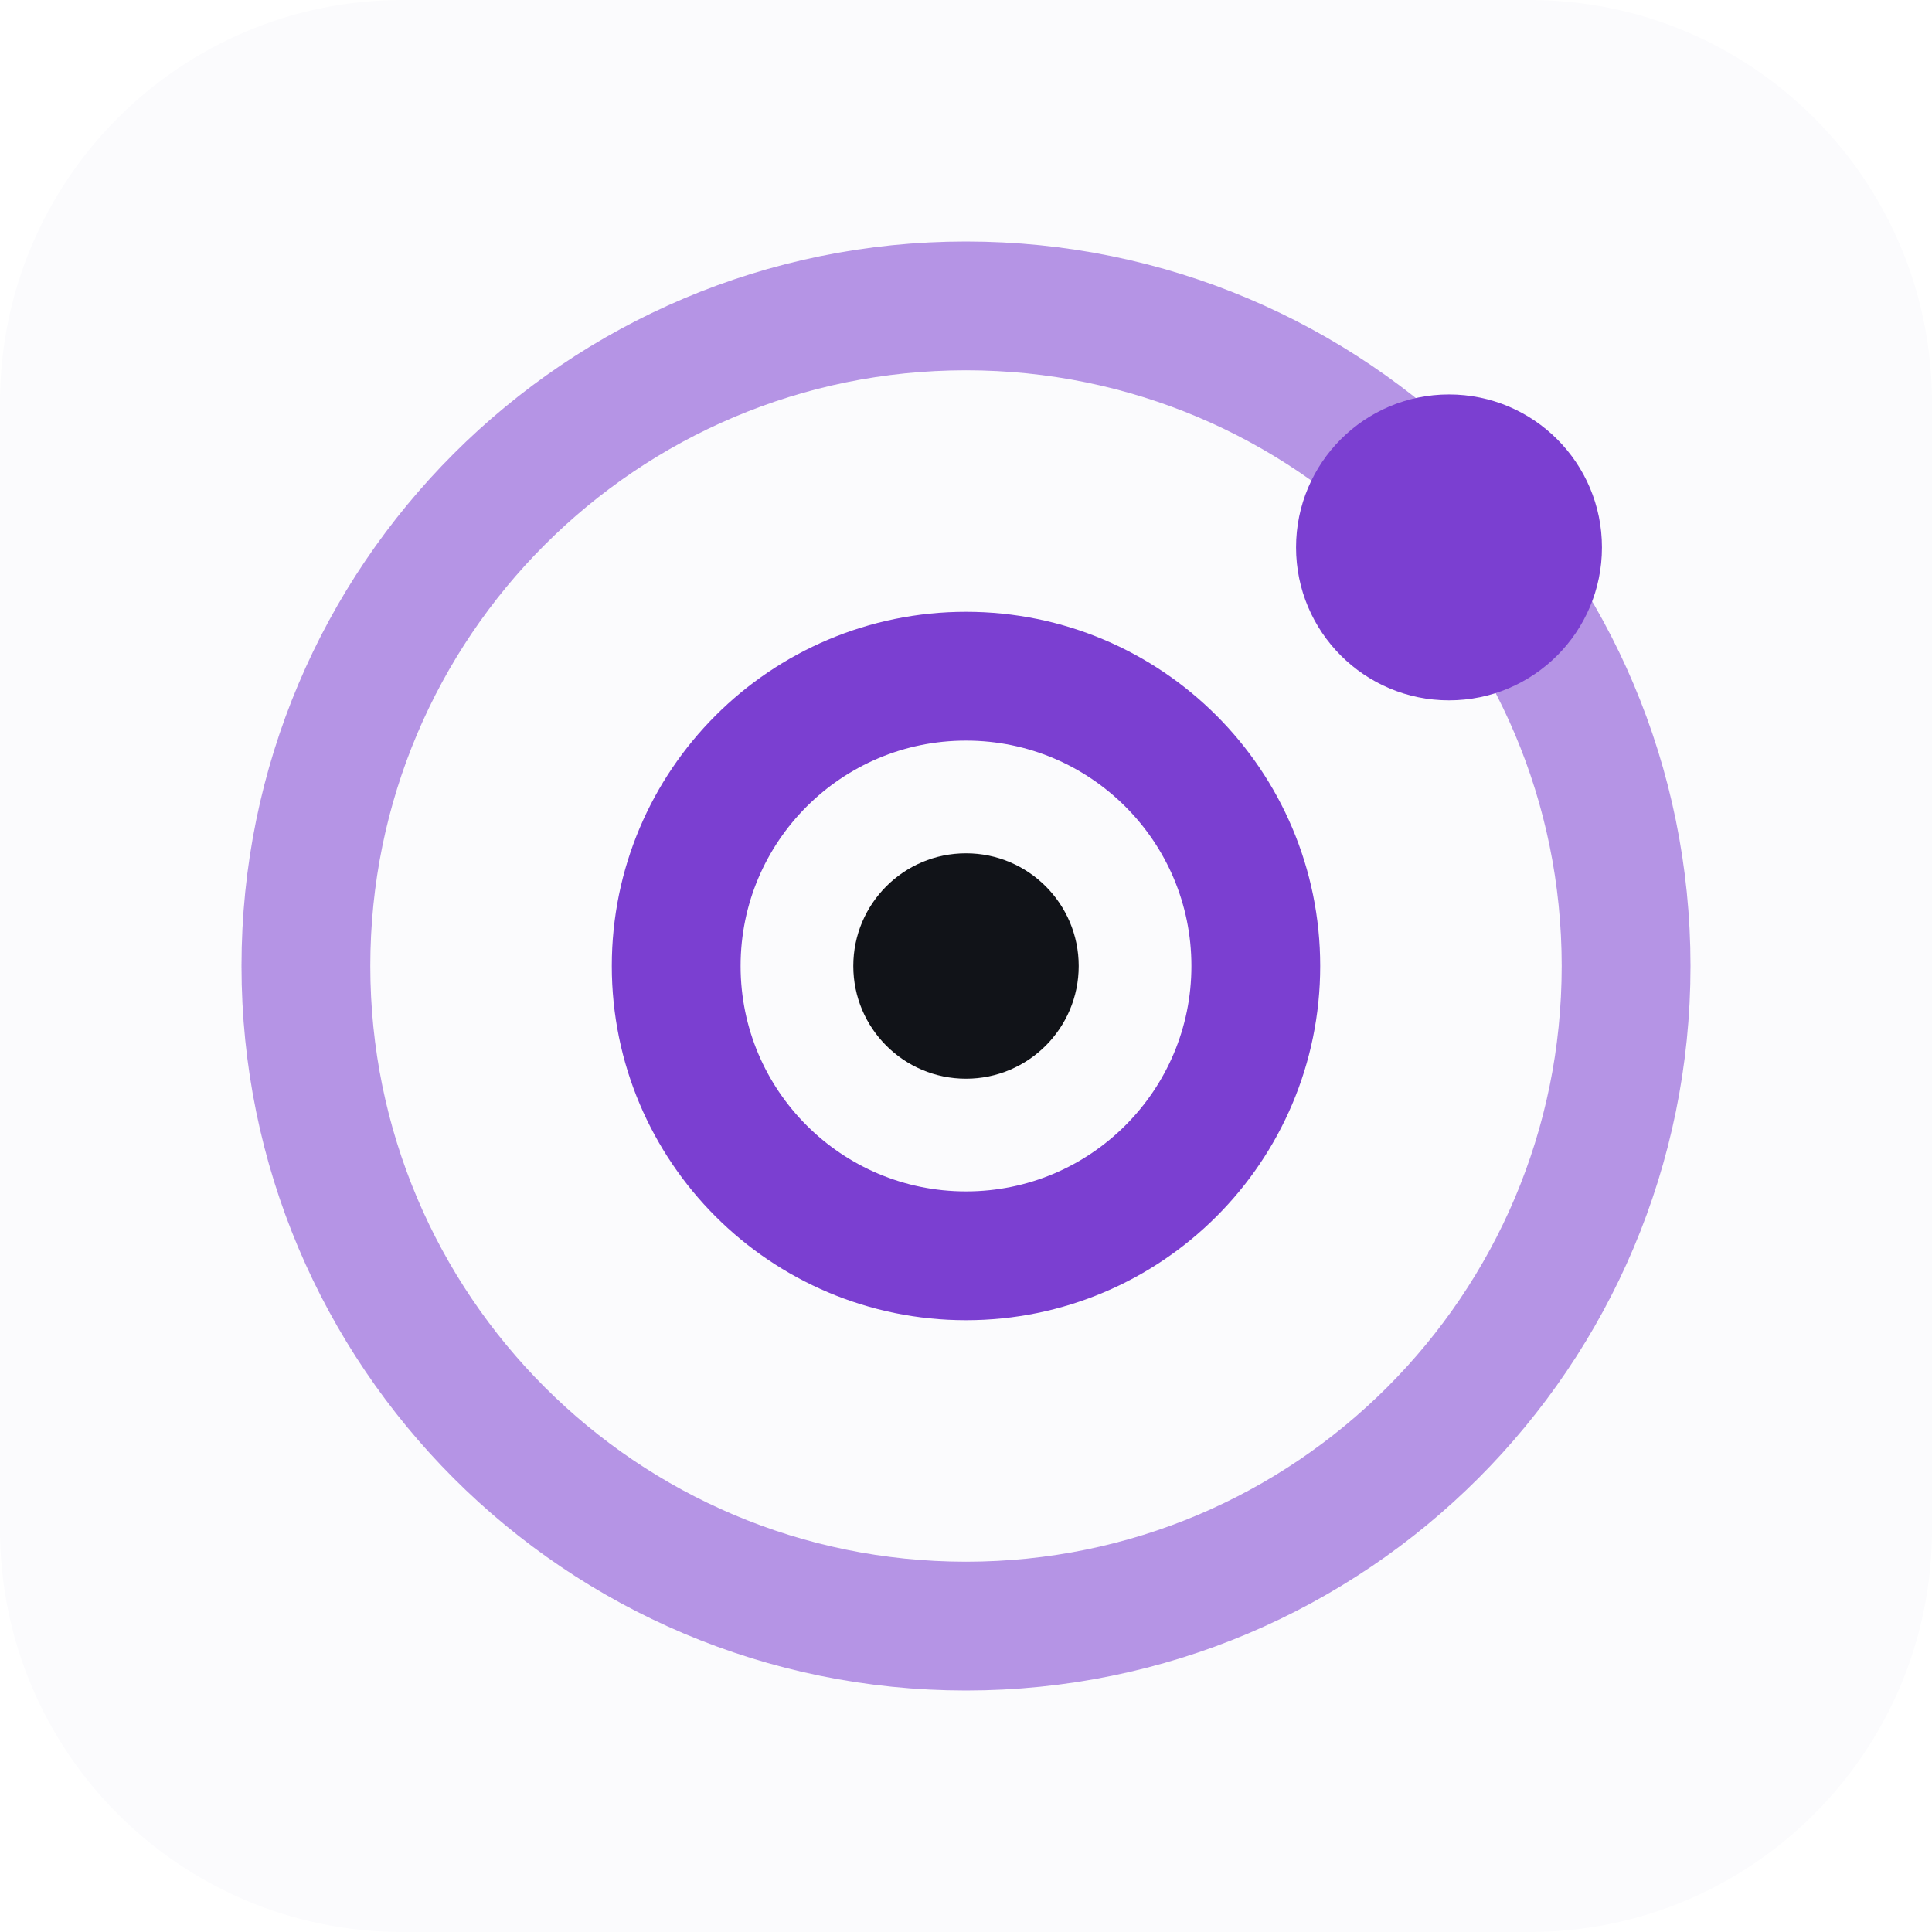
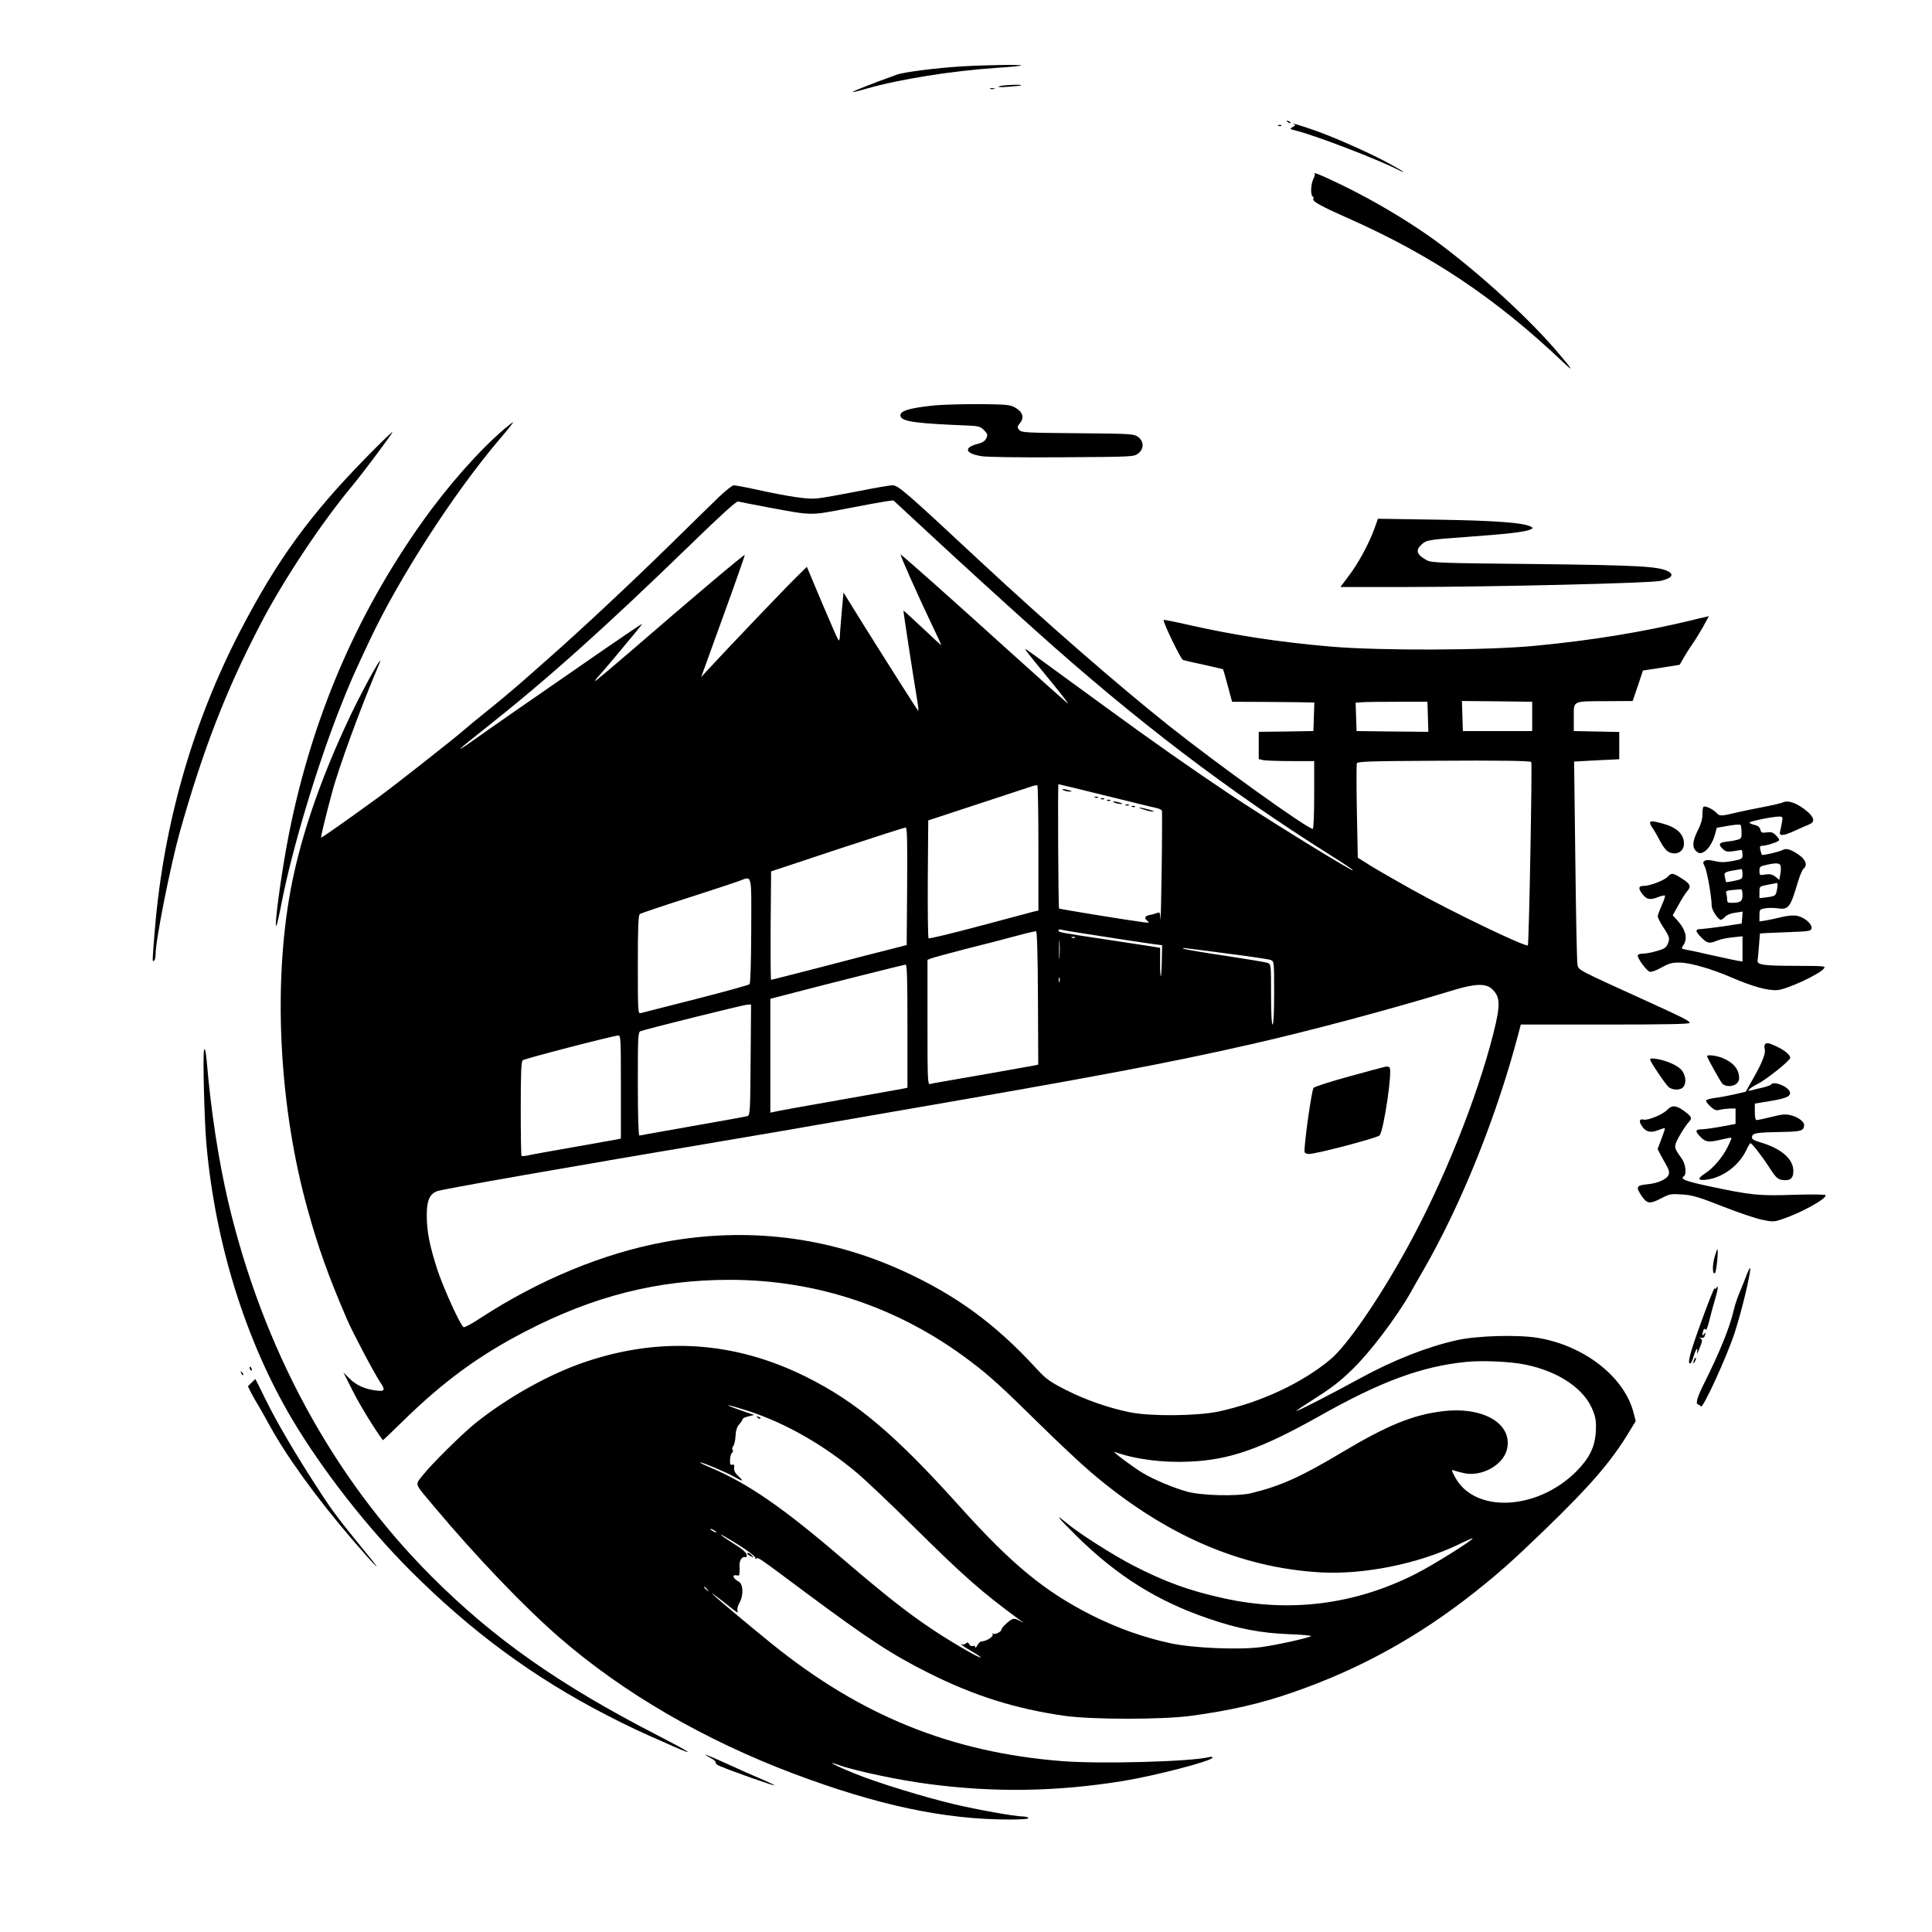
- <svg xmlns="http://www.w3.org/2000/svg" viewBox="0 0 24 24" width="64" height="64">
-   <rect width="24" height="24" rx="5" fill="#fbfbfd" />
-   <circle cx="12" cy="12" r="8.2" fill="none" stroke="#7b3fd1" stroke-width="1.6" opacity="0.55" />
-   <circle cx="12" cy="12" r="3.6" fill="none" stroke="#7b3fd1" stroke-width="1.6" />
-   <circle cx="12" cy="12" r="1.4" fill="#111318" />
-   <circle cx="18" cy="6.8" r="1.9" fill="#7b3fd1" />
+ <svg xmlns="http://www.w3.org/2000/svg" version="1.0" width="1254pt" height="1254pt" viewBox="0 0 1254 1254" preserveAspectRatio="xMidYMid meet">
+   <g transform="translate(0,1254) scale(0.1,-0.1)" fill="#000000" stroke="none">
+     <path d="M6240 12109 c-162 -10 -376 -37 -420 -54 -159 -57 -290 -109 -286 -112 2 -2 44 8 92 22 208 60 550 115 848 135 82 5 152 12 154 15 8 7 -241 3 -388 -6z" />
+     <path d="M6485 11980 c-13 -6 10 -7 60 -3 44 3 82 7 84 9 9 8 -125 2 -144 -6z" />
+     <path d="M6428 11963 c6 -2 18 -2 25 0 6 3 1 5 -13 5 -14 0 -19 -2 -12 -5z" />
+     <path d="M8357 11749 c7 -7 15 -10 18 -7 3 3 -2 9 -12 12 -14 6 -15 5 -6 -5z" />
+     <path d="M8399 11734 c11 -5 8 -10 -9 -19 -21 -11 -20 -13 26 -24 121 -30 523 -184 657 -252 20 -11 37 -17 37 -15 0 2 -48 30 -107 62 -132 70 -345 164 -473 209 -89 31 -163 53 -131 39z" />
+     <path d="M8298 11723 c7 -3 16 -2 19 1 4 3 -2 6 -13 5 -11 0 -14 -3 -6 -6z" />
+     <path d="M8533 11414 c3 -4 0 -19 -8 -35 -17 -32 -20 -105 -5 -114 6 -4 8 -10 5 -14 -10 -17 37 -44 231 -130 541 -241 953 -518 1388 -930 73 -69 67 -56 -23 50 -186 222 -512 521 -796 731 -140 103 -335 223 -512 315 -142 74 -297 144 -280 127z" />
+     <path d="M6070 9909 c-173 -17 -238 -38 -224 -73 13 -33 108 -45 436 -58 69 -3 81 -6 105 -30 23 -24 25 -30 15 -52 -8 -18 -24 -29 -56 -37 -94 -24 -82 -63 25 -80 38 -6 252 -9 526 -7 452 3 462 3 490 24 39 29 39 79 0 108 -28 20 -40 21 -392 24 -334 3 -364 4 -379 21 -15 17 -15 20 5 46 29 35 17 71 -31 99 -32 19 -53 21 -230 23 -107 0 -238 -3 -290 -8z" />
+     <path d="M3275 9757 c-164 -139 -372 -375 -539 -611 -428 -605 -711 -1269 -860 -2016 -48 -241 -99 -616 -82 -599 3 3 20 75 36 160 69 349 230 884 380 1262 64 162 86 211 190 432 189 402 542 949 834 1294 74 87 101 121 95 121 -2 -1 -26 -20 -54 -43z" />
+     <path d="M2379 9573 c-368 -376 -577 -663 -817 -1123 -311 -598 -501 -1261 -557 -1945 -18 -221 -17 -208 -5 -200 6 3 10 23 10 43 0 90 95 566 155 784 152 541 303 931 530 1365 148 283 391 649 590 888 73 88 267 347 262 351 -2 2 -78 -71 -168 -163z" />
+     <path d="M4665 9313 c-44 -43 -188 -183 -320 -313 -252 -247 -583 -556 -775 -725 -62 -55 -139 -122 -170 -150 -61 -54 -178 -152 -272 -227 -33 -26 -85 -69 -116 -96 -74 -64 -467 -373 -556 -437 -196 -143 -370 -265 -372 -262 -3 3 33 152 71 292 43 163 189 560 299 818 57 132 -79 -108 -177 -312 -205 -431 -341 -834 -401 -1196 -102 -611 -58 -1368 118 -2005 70 -254 136 -440 259 -725 37 -86 175 -347 214 -405 36 -54 32 -63 -29 -55 -72 9 -128 35 -172 80 l-37 37 60 -119 c45 -90 141 -247 196 -321 1 -1 57 52 124 118 266 261 498 432 805 590 440 228 855 333 1321 333 568 0 1101 -179 1560 -526 123 -92 211 -172 450 -408 121 -119 272 -261 336 -315 477 -407 969 -621 1494 -650 280 -15 630 56 887 179 51 25 95 44 96 42 8 -8 -254 -172 -368 -230 -394 -200 -817 -254 -1247 -159 -226 50 -380 106 -588 213 -131 68 -342 202 -425 270 -91 75 -72 50 58 -79 263 -259 523 -422 854 -535 194 -67 342 -95 527 -102 84 -3 147 -9 140 -13 -25 -14 -233 -59 -324 -71 -146 -19 -444 -6 -587 25 -172 37 -338 96 -500 176 -312 156 -525 330 -866 709 -424 472 -675 684 -1005 847 -457 226 -932 259 -1417 98 -237 -78 -511 -231 -724 -401 -88 -71 -289 -270 -344 -341 -49 -63 -56 -44 75 -200 276 -329 589 -656 818 -854 413 -358 937 -662 1515 -880 548 -206 980 -298 1403 -298 83 0 126 4 122 10 -3 6 -21 10 -38 10 -48 0 -295 44 -442 79 -193 45 -511 143 -654 202 -125 51 -187 85 -101 54 108 -39 397 -100 591 -125 428 -56 829 -49 1258 20 212 35 581 131 581 152 0 5 -10 6 -22 3 -124 -30 -707 -45 -954 -26 -720 57 -1306 294 -1885 762 -141 114 -357 295 -384 322 -19 19 59 -39 134 -100 27 -21 33 -23 28 -9 -4 11 1 32 14 55 26 48 23 119 -6 135 -37 20 -47 47 -15 41 11 -2 19 -1 19 3 -1 4 0 12 1 17 1 6 1 25 0 42 -2 35 17 62 37 56 7 -3 11 4 10 15 -1 13 -29 38 -84 72 -83 52 -117 82 -46 39 112 -65 192 -123 186 -132 -3 -6 -1 -7 6 -3 13 9 8 12 326 -225 401 -298 553 -398 795 -519 293 -147 564 -232 881 -277 180 -25 633 -25 819 0 262 36 450 79 660 152 432 149 817 361 1185 653 156 124 243 201 451 402 293 283 431 442 547 634 l44 72 -14 54 c-59 232 -318 435 -619 486 -130 22 -397 15 -529 -15 -192 -43 -411 -129 -625 -246 -184 -101 -411 -217 -415 -213 -2 2 43 32 98 67 135 86 178 119 264 202 115 111 284 334 378 498 17 31 56 99 86 151 248 431 479 1008 619 1548 l11 42 550 0 c385 0 550 3 547 11 -5 14 -42 33 -248 127 -488 222 -474 214 -481 251 -4 18 -10 322 -14 676 l-8 642 147 8 146 7 0 89 0 88 -147 3 -148 3 0 90 c0 109 -13 103 216 104 l166 1 34 99 33 99 119 18 119 19 26 45 c14 25 40 65 57 90 18 25 49 76 70 113 l37 68 -28 -7 c-16 -3 -54 -12 -84 -20 -315 -76 -649 -131 -1020 -166 -316 -30 -1002 -32 -1320 -5 -346 30 -630 74 -934 143 -82 19 -151 32 -153 30 -8 -8 111 -256 126 -260 9 -3 70 -17 136 -31 65 -14 121 -28 123 -29 2 -2 16 -50 31 -107 l28 -104 229 -1 c126 -1 246 -2 267 -3 l38 -1 -3 -92 -3 -93 -177 -3 -178 -2 0 -89 0 -88 31 -7 c17 -3 98 -6 180 -6 l149 0 0 -220 c0 -122 -4 -220 -9 -220 -35 0 -627 425 -937 672 -335 267 -798 671 -1209 1053 -499 465 -545 505 -582 505 -19 0 -123 -18 -231 -40 -109 -21 -224 -42 -257 -45 -63 -7 -179 10 -408 60 -64 14 -125 25 -135 25 -9 0 -53 -35 -97 -77z m325 -67 c285 -53 266 -53 510 -6 118 23 234 44 257 47 l42 5 192 -178 c222 -206 480 -442 730 -666 653 -586 1248 -1039 1912 -1457 81 -51 147 -95 147 -98 0 -2 -3 -2 -7 0 -141 78 -571 345 -787 489 -240 160 -524 359 -816 573 -69 50 -208 152 -310 226 -102 75 -192 140 -200 144 -16 9 -1 -10 179 -230 63 -77 103 -131 90 -120 -33 28 -162 144 -370 331 -384 348 -706 634 -713 634 -6 0 115 -272 195 -439 38 -79 69 -146 69 -148 0 -3 -55 47 -122 111 -68 63 -123 114 -124 113 -2 -2 66 -444 89 -580 7 -42 10 -74 6 -70 -10 12 -222 346 -360 567 l-124 200 -12 -130 c-6 -71 -12 -142 -12 -159 -1 -16 -5 -25 -9 -20 -5 6 -53 115 -107 243 l-98 233 -74 -73 c-67 -65 -465 -483 -571 -598 l-41 -45 143 395 c79 217 142 397 140 398 -4 5 -329 -269 -746 -630 -120 -103 -221 -188 -225 -188 -4 0 9 17 28 38 19 20 68 78 109 127 41 50 96 116 123 148 26 31 46 57 43 57 -2 0 -111 -73 -240 -162 -593 -410 -717 -496 -811 -563 -177 -126 -168 -112 25 40 417 330 778 653 1349 1207 183 178 291 276 301 273 8 -2 98 -20 200 -39z m4278 -1359 l3 -97 -233 2 -233 3 -3 92 -3 92 43 3 c24 2 129 3 233 3 l190 0 3 -98z m677 3 l0 -95 -225 0 -225 0 -3 98 -3 97 228 -2 228 -3 0 -95z m-6 -296 c7 -6 -15 -1183 -22 -1190 -13 -14 -512 227 -752 362 -190 107 -250 142 -301 175 l-51 32 -6 300 c-3 164 -3 305 0 313 4 11 87 14 482 16 448 3 641 0 650 -8z m-3199 -559 l0 -405 -27 -6 c-16 -4 -174 -46 -353 -94 -179 -48 -328 -84 -333 -80 -4 3 -6 177 -5 386 l3 379 310 102 c171 56 328 108 350 115 22 8 43 13 48 11 4 -2 7 -186 7 -408z m435 341 c165 -41 314 -77 332 -81 17 -3 33 -12 35 -18 1 -7 1 -178 -2 -382 -3 -203 -6 -348 -8 -321 -2 42 -4 47 -19 41 -10 -4 -30 -10 -46 -13 -36 -6 -43 -20 -21 -38 17 -14 14 -15 -31 -9 -80 10 -537 84 -541 88 -5 5 -9 807 -4 807 3 0 140 -33 305 -74z m-1287 -588 l-3 -382 -105 -27 c-58 -14 -255 -65 -438 -113 -183 -47 -334 -86 -337 -86 -3 0 -4 158 -3 352 l3 352 430 143 c237 78 436 142 443 142 10 1 12 -79 10 -381z m-1012 -288 c-1 -212 -5 -343 -11 -348 -5 -6 -163 -49 -350 -97 -187 -47 -348 -89 -357 -91 -17 -5 -18 15 -18 314 0 244 3 322 13 329 6 5 143 51 302 102 160 51 313 102 340 112 89 32 82 62 81 -321z m2164 -20 c236 -37 404 -62 454 -69 l49 -6 -2 -100 c-3 -128 -11 -138 -11 -13 l0 96 -67 11 c-38 6 -174 26 -303 46 -281 42 -290 44 -290 56 0 6 8 8 18 5 9 -3 78 -15 152 -26z m-303 -418 l2 -432 -22 -5 c-30 -6 -528 -94 -602 -106 -33 -5 -68 -12 -77 -15 -17 -5 -18 19 -18 401 l0 405 23 9 c12 5 114 33 227 62 113 28 259 66 325 84 66 18 125 32 130 30 6 -1 11 -155 12 -433z m140 266 c-2 -29 -3 -8 -3 47 0 55 1 79 3 53 2 -26 2 -71 0 -100z m100 126 c-3 -3 -12 -4 -19 -1 -8 3 -5 6 6 6 11 1 17 -2 13 -5z m1003 -105 c135 -17 255 -35 268 -40 22 -9 22 -10 22 -214 0 -130 -4 -205 -10 -205 -6 0 -10 72 -10 195 0 193 0 196 -22 205 -13 5 -135 25 -273 46 -137 20 -259 41 -270 45 -14 6 -10 7 15 4 19 -2 145 -18 280 -36z m-2090 -469 l0 -400 -22 -5 c-21 -4 -402 -72 -703 -125 -66 -12 -130 -24 -142 -27 l-23 -5 0 369 0 370 123 32 c237 62 742 189 755 190 9 1 12 -85 12 -399z m987 288 c-3 -7 -5 -2 -5 12 0 14 2 19 5 13 2 -7 2 -19 0 -25z m2808 -48 c53 -50 55 -101 9 -284 -107 -425 -330 -980 -568 -1409 -180 -326 -384 -621 -490 -710 -186 -155 -454 -280 -728 -339 -139 -29 -436 -32 -573 -5 -138 28 -288 80 -418 146 -105 54 -126 69 -190 138 -267 291 -523 478 -873 637 -486 220 -1007 283 -1539 185 -398 -73 -816 -246 -1198 -495 -54 -36 -103 -62 -108 -58 -22 13 -130 252 -170 372 -51 158 -69 250 -69 355 0 94 18 136 66 155 36 14 793 147 2009 352 127 21 334 57 460 79 127 22 363 63 525 91 1297 224 1762 312 2285 431 381 86 912 228 1325 354 136 41 205 43 245 5z m-4813 -459 c-2 -331 -4 -360 -20 -365 -9 -3 -147 -28 -307 -56 -159 -28 -312 -55 -338 -60 -26 -6 -52 -10 -57 -10 -6 0 -10 130 -10 335 0 310 1 336 18 342 36 14 668 171 692 172 l25 1 -3 -359z m-842 -176 l0 -335 -22 -5 c-13 -2 -140 -25 -282 -50 -143 -25 -276 -49 -297 -54 -21 -5 -40 -6 -44 -3 -3 3 -5 141 -5 307 0 234 3 305 13 313 12 11 585 159 620 161 16 1 17 -21 17 -334z m5869 -1802 c219 -44 388 -159 441 -301 18 -46 21 -72 18 -133 -6 -102 -41 -173 -127 -260 -254 -253 -658 -273 -786 -38 -24 46 -26 51 -9 45 10 -4 41 -12 68 -18 112 -24 249 51 276 150 44 168 -149 285 -417 252 -192 -23 -360 -92 -648 -264 -271 -162 -402 -221 -595 -268 -90 -21 -318 -16 -414 10 -93 26 -216 78 -290 122 -69 42 -206 145 -181 136 133 -48 311 -71 485 -63 260 11 463 82 841 294 402 227 663 323 952 353 105 11 290 3 386 -17z m-5039 -302 c243 -80 487 -220 705 -403 55 -47 215 -198 355 -337 343 -339 447 -431 710 -624 19 -14 17 -14 -10 2 -28 15 -39 17 -55 9 -24 -14 -65 -54 -65 -65 0 -14 -40 -34 -53 -27 -7 4 -9 4 -5 -1 13 -14 -37 -48 -72 -49 -8 -1 -20 -12 -27 -26 -7 -14 -13 -19 -13 -11 0 7 -6 11 -15 7 -8 -3 -19 2 -24 11 -7 14 -12 15 -23 5 -8 -6 -18 -9 -21 -5 -4 3 -7 3 -7 0 0 -4 29 -23 65 -44 35 -20 63 -39 60 -41 -7 -7 -206 109 -325 190 -158 106 -295 215 -560 441 -395 340 -624 498 -872 603 -37 15 -66 30 -64 32 6 5 175 -66 223 -94 55 -32 64 -30 26 4 -22 21 -30 36 -28 55 2 19 -1 24 -11 20 -8 -3 -14 1 -15 8 -3 31 4 64 13 70 6 4 7 12 3 18 -4 7 -2 18 5 26 6 8 13 37 14 64 2 36 9 59 24 76 12 14 22 29 22 34 0 5 17 13 38 18 l37 9 -90 31 c-49 17 -85 32 -78 32 7 1 66 -17 133 -38z m-210 -787 c0 -2 -9 0 -20 6 -11 6 -20 13 -20 16 0 2 9 0 20 -6 11 -6 20 -13 20 -16z m-59 -371 c13 -16 12 -17 -3 -4 -17 13 -22 21 -14 21 2 0 10 -8 17 -17z" />
+     <path d="M6905 7410 c11 -5 29 -8 40 -8 16 0 15 2 -5 8 -34 11 -60 11 -35 0z" />
+     <path d="M7108 7363 c7 -3 16 -2 19 1 4 3 -2 6 -13 5 -11 0 -14 -3 -6 -6z" />
+     <path d="M7148 7353 c7 -3 16 -2 19 1 4 3 -2 6 -13 5 -11 0 -14 -3 -6 -6z" />
+     <path d="M7188 7343 c7 -3 16 -2 19 1 4 3 -2 6 -13 5 -11 0 -14 -3 -6 -6z" />
+     <path d="M7235 7330 c11 -5 29 -8 40 -8 16 0 15 2 -5 8 -34 11 -60 11 -35 0z" />
+     <path d="M7308 7313 c7 -3 16 -2 19 1 4 3 -2 6 -13 5 -11 0 -14 -3 -6 -6z" />
+     <path d="M7348 7303 c7 -3 16 -2 19 1 4 3 -2 6 -13 5 -11 0 -14 -3 -6 -6z" />
+     <path d="M7425 7285 c22 -8 49 -13 60 -13 11 0 -2 6 -30 14 -63 17 -84 16 -30 -1z" />
+     <path d="M8767 5556 c-125 -34 -234 -69 -241 -77 -13 -14 -66 -394 -58 -418 2 -6 15 -11 28 -11 49 0 439 103 458 120 27 26 86 428 65 441 -18 11 13 17 -252 -55z" />
+     <path d="M4917 3339 c7 -7 15 -10 18 -7 3 3 -2 9 -12 12 -14 6 -15 5 -6 -5z" />
+     <path d="M8921 9109 c-36 -99 -105 -226 -166 -306 l-55 -73 447 0 c571 1 1573 25 1633 40 70 17 88 40 48 61 -62 33 -189 40 -863 48 -627 6 -672 8 -705 25 -64 35 -74 64 -35 100 33 31 43 33 295 51 250 18 369 31 408 46 23 9 25 12 10 20 -47 26 -226 40 -604 46 l-390 6 -23 -64z" />
+     <path d="M11570 7331 c-8 -4 -67 -18 -130 -30 -63 -12 -135 -27 -160 -33 -112 -27 -118 -27 -141 -2 -23 24 -73 46 -83 37 -3 -4 -6 -26 -6 -50 0 -29 -10 -64 -30 -103 -35 -69 -38 -110 -10 -135 17 -15 24 -16 45 -7 30 14 62 62 77 118 l11 41 74 13 c40 7 76 10 80 6 3 -3 7 -25 7 -48 1 -38 -2 -42 -29 -49 -16 -5 -47 -10 -69 -12 -48 -5 -55 -18 -24 -47 19 -18 30 -20 68 -15 25 4 47 8 50 8 7 3 10 -9 10 -36 0 -21 -7 -25 -67 -36 -51 -9 -76 -9 -113 0 -29 7 -53 9 -63 3 -15 -9 -15 -12 -2 -38 15 -29 45 -199 45 -255 0 -28 42 -91 60 -91 5 0 18 9 28 20 11 12 38 23 66 26 l47 7 -3 -39 -3 -38 -115 -18 c-63 -9 -130 -17 -147 -18 -42 0 -42 -13 1 -56 38 -38 51 -40 102 -19 20 8 64 18 100 21 l64 7 0 -82 0 -82 -37 6 c-21 4 -94 20 -163 35 -69 16 -142 32 -162 35 -36 7 -37 8 -23 28 32 45 17 104 -43 169 l-25 27 38 68 c20 37 46 78 57 90 27 29 19 47 -39 83 -55 35 -64 36 -88 10 -22 -24 -115 -60 -155 -60 -36 0 -38 -16 -10 -53 28 -36 51 -40 99 -21 23 9 44 14 47 11 4 -3 -6 -31 -20 -63 -14 -31 -26 -63 -26 -72 0 -8 15 -38 33 -66 44 -67 47 -77 32 -112 -11 -26 -23 -33 -72 -47 -33 -10 -74 -17 -91 -17 -20 0 -32 -5 -32 -13 0 -20 57 -97 77 -104 10 -4 41 7 77 27 51 28 69 33 122 32 67 -1 207 -42 334 -97 136 -59 239 -87 299 -81 59 5 263 99 296 136 18 20 17 20 -166 21 -220 0 -265 6 -261 34 2 11 6 55 9 98 3 42 6 78 7 78 0 1 75 5 166 8 158 6 165 7 168 27 4 28 -47 71 -95 80 -23 4 -62 1 -102 -9 -36 -9 -83 -19 -103 -22 l-38 -6 0 39 c0 38 2 40 35 46 20 4 55 4 79 1 75 -12 86 2 136 172 12 40 28 77 36 84 27 22 16 57 -28 89 -50 36 -85 47 -108 33 -17 -11 -130 -37 -134 -31 -2 1 -6 15 -10 31 -5 22 -3 27 11 27 23 0 84 18 103 30 12 7 11 13 -10 35 -21 22 -31 26 -62 22 -32 -4 -37 -2 -42 18 -4 16 -16 26 -36 30 -16 4 -32 10 -35 15 -5 8 149 40 194 40 22 0 23 -3 17 -37 -3 -21 -9 -48 -12 -60 -9 -32 20 -30 98 6 35 16 75 34 91 40 37 15 34 42 -8 80 -66 57 -129 81 -165 62z m-12 -414 c2 -11 1 -34 -3 -53 l-6 -35 -26 21 c-20 15 -34 18 -64 14 -38 -6 -39 -6 -39 23 0 27 4 31 48 40 63 14 86 12 90 -10z m-248 -50 c0 -32 -2 -33 -52 -44 -29 -6 -54 -10 -54 -9 -1 0 -5 15 -8 33 -8 33 -6 34 107 52 4 0 7 -14 7 -32z m225 -94 c-8 -48 -10 -49 -67 -57 l-48 -6 0 39 c0 38 0 38 53 48 28 6 56 11 61 12 4 0 5 -16 1 -36z m-225 -42 c0 -42 -13 -51 -72 -51 -23 0 -28 4 -28 24 0 13 -3 31 -6 40 -4 11 4 16 38 19 23 2 49 4 56 5 8 1 12 -12 12 -37z" />
+     <path d="M10710 7199 c0 -6 8 -23 19 -37 10 -15 30 -50 45 -79 14 -28 36 -59 48 -67 49 -34 108 -8 108 47 0 64 -46 107 -143 133 -63 17 -77 17 -77 3z" />
+     <path d="M11455 5760 c-3 -6 -4 -18 -1 -28 9 -26 -17 -92 -74 -191 l-49 -87 -73 -17 c-40 -9 -97 -20 -126 -23 -29 -4 -55 -11 -58 -16 -3 -5 9 -22 27 -39 27 -25 37 -29 63 -22 17 4 47 7 66 8 l35 0 0 -50 0 -50 -90 -17 c-49 -9 -107 -17 -127 -18 -46 0 -48 -12 -9 -51 33 -33 51 -35 136 -15 33 8 61 13 63 11 2 -2 -8 -27 -23 -57 -34 -69 -92 -138 -150 -176 -52 -34 -45 -47 18 -38 102 15 205 93 250 188 12 26 25 47 28 48 10 0 72 -79 122 -156 47 -74 60 -84 106 -84 36 0 51 17 51 60 0 76 -75 142 -203 182 -57 17 -68 23 -65 40 4 24 27 28 201 31 119 2 136 8 137 45 0 21 -38 51 -82 62 -36 10 -56 9 -128 -9 -47 -12 -91 -21 -98 -21 -8 0 -12 19 -12 53 l0 54 103 17 c104 17 134 32 124 60 -14 36 -106 71 -121 47 -3 -5 -30 -14 -58 -21 -29 -6 -61 -14 -70 -17 -39 -10 -14 14 45 44 56 30 197 142 206 165 6 16 -33 50 -84 74 -55 26 -71 29 -80 14z" />
+     <path d="M1325 5726 c-10 -22 1 -456 15 -616 58 -643 254 -1271 555 -1780 196 -330 487 -703 769 -985 396 -396 797 -691 1271 -936 156 -80 209 -105 435 -204 155 -68 118 -42 -105 73 -637 328 -1062 627 -1465 1031 -641 641 -1096 1482 -1320 2436 -62 267 -111 585 -138 905 -6 64 -11 89 -17 76z" />
+     <path d="M11080 5685 c0 -10 83 -159 98 -177 20 -24 74 -23 97 2 13 15 16 28 11 56 -9 44 -41 78 -99 104 -39 18 -107 27 -107 15z" />
+     <path d="M10712 5658 c11 -27 96 -153 117 -172 26 -24 81 -24 98 0 18 25 16 64 -6 100 -21 34 -100 71 -175 82 -32 4 -38 2 -34 -10z" />
+     <path d="M10820 5335 c-27 -29 -125 -69 -152 -62 -26 7 -32 -10 -13 -39 26 -41 57 -49 106 -30 23 9 43 15 45 13 2 -2 -8 -33 -22 -69 l-25 -66 20 -39 c12 -21 30 -53 40 -72 13 -22 17 -40 12 -55 -11 -30 -71 -57 -141 -63 -69 -7 -74 -17 -35 -75 35 -52 54 -54 125 -17 58 30 66 31 139 26 65 -4 106 -16 261 -77 101 -40 217 -79 257 -87 67 -14 78 -14 126 2 119 39 287 130 287 157 0 5 -80 7 -207 3 -230 -8 -275 -3 -562 58 -143 31 -178 45 -152 62 20 12 12 81 -14 116 -52 72 -53 75 -16 143 18 33 45 73 58 88 29 30 26 39 -29 79 -50 36 -77 37 -108 4z" />
+     <path d="M11128 4378 c-15 -54 -13 -117 4 -100 9 9 23 152 15 152 -3 0 -11 -23 -19 -52z" />
+     <path d="M11338 4268 c-9 -24 -28 -72 -43 -108 -16 -36 -34 -90 -41 -120 -25 -112 -92 -277 -194 -481 -46 -93 -57 -132 -36 -136 5 -1 12 -6 16 -12 11 -19 165 315 218 475 48 145 114 424 100 424 -2 0 -11 -19 -20 -42z" />
+     <path d="M11045 3968 c-76 -209 -94 -278 -75 -278 5 0 14 17 20 38 14 50 33 78 25 37 -3 -18 3 -9 16 23 19 46 20 55 8 64 -11 8 -11 9 3 5 9 -3 19 1 22 9 9 24 7 31 -4 14 -11 -17 -13 -1 -4 25 5 12 9 13 14 5 5 -8 14 16 24 56 9 38 25 98 36 134 21 70 26 105 11 81 -5 -8 -10 -9 -12 -3 -2 6 -40 -88 -84 -210z" />
+     <path d="M10996 3715 c-9 -26 -7 -32 5 -12 6 10 9 21 6 23 -2 3 -7 -2 -11 -11z" />
+     <path d="M1620 3661 c0 -6 4 -13 10 -16 6 -3 7 1 4 9 -7 18 -14 21 -14 7z" />
+     <path d="M1566 3627 c3 -10 9 -15 12 -12 3 3 0 11 -7 18 -10 9 -11 8 -5 -6z" />
+     <path d="M1632 3565 l-23 -23 22 -44 c12 -23 32 -59 45 -79 12 -20 41 -71 65 -115 114 -211 310 -483 555 -768 144 -167 201 -222 88 -85 -178 218 -225 279 -309 409 -158 242 -280 451 -352 598 -35 72 -65 132 -66 131 -1 -1 -12 -11 -25 -24z" />
+     <path d="M4850 2455 c0 -2 10 -10 23 -16 20 -11 21 -11 8 4 -13 16 -31 23 -31 12z" />
+     <path d="M4613 1129 c21 -11 35 -24 32 -29 -3 -5 9 -16 27 -23 80 -34 350 -129 353 -125 3 2 -37 21 -88 43 -51 21 -149 65 -219 97 -124 57 -180 77 -105 37z" />
+   </g>
</svg>
